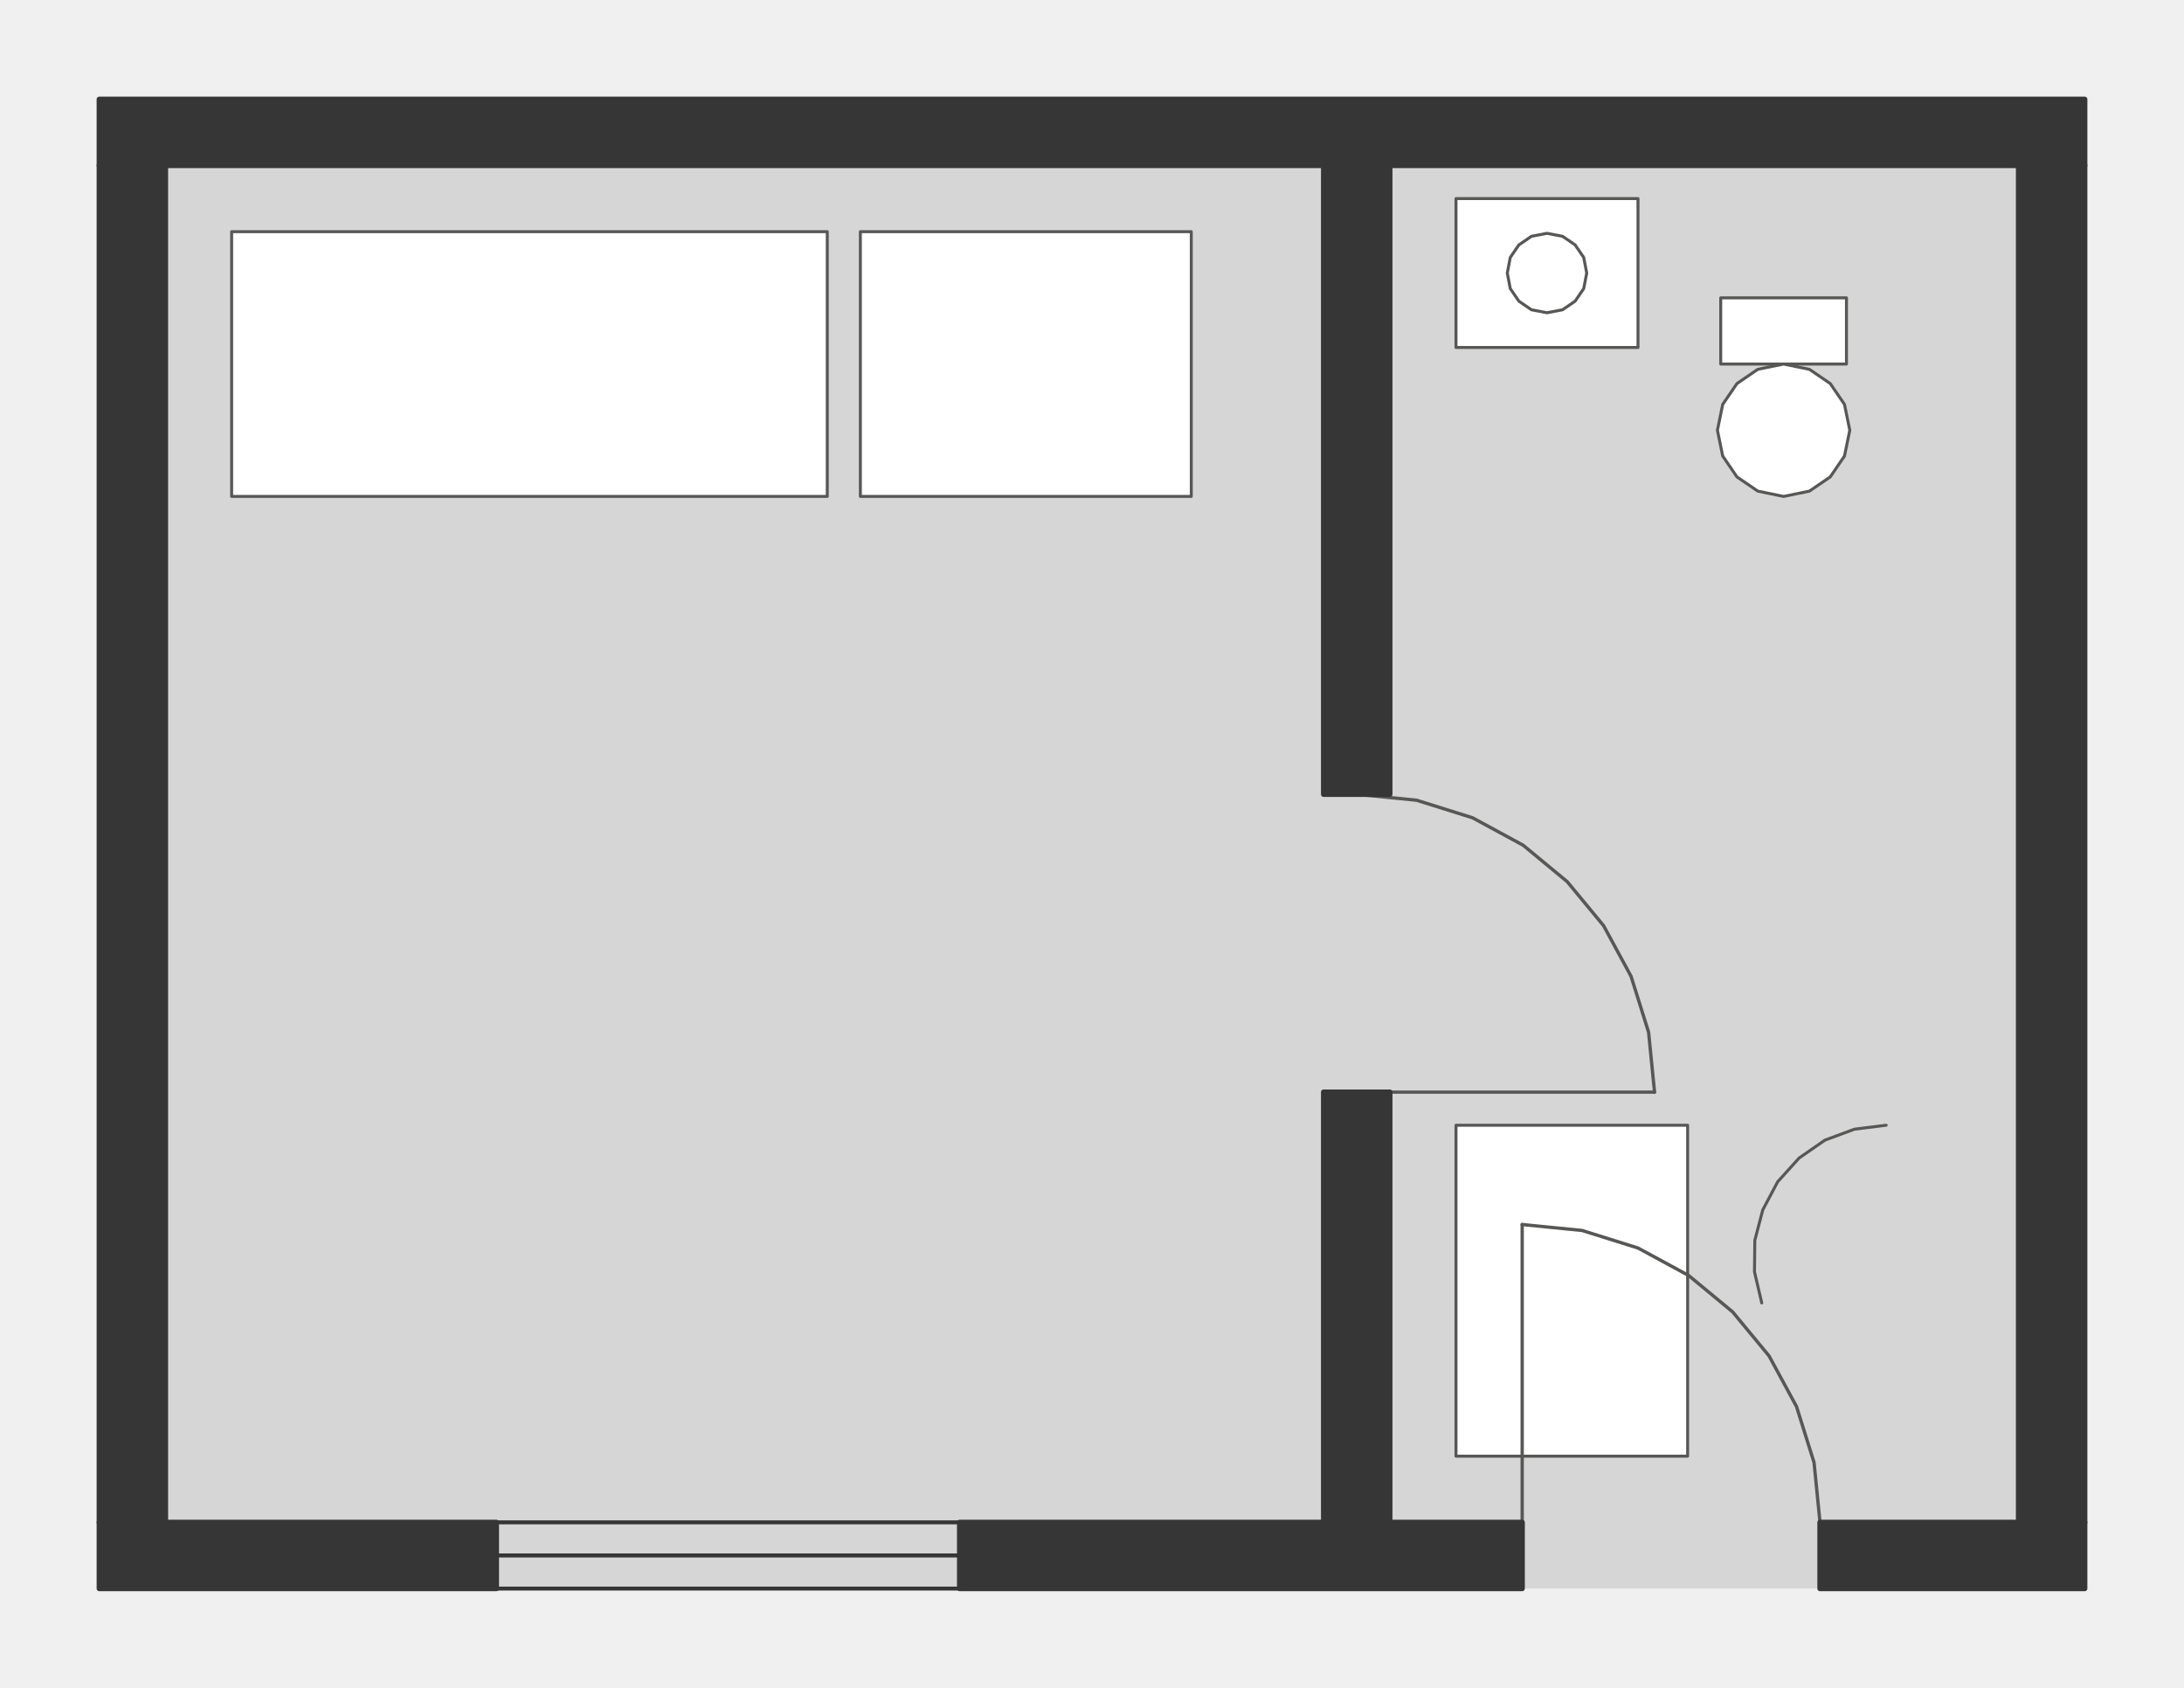
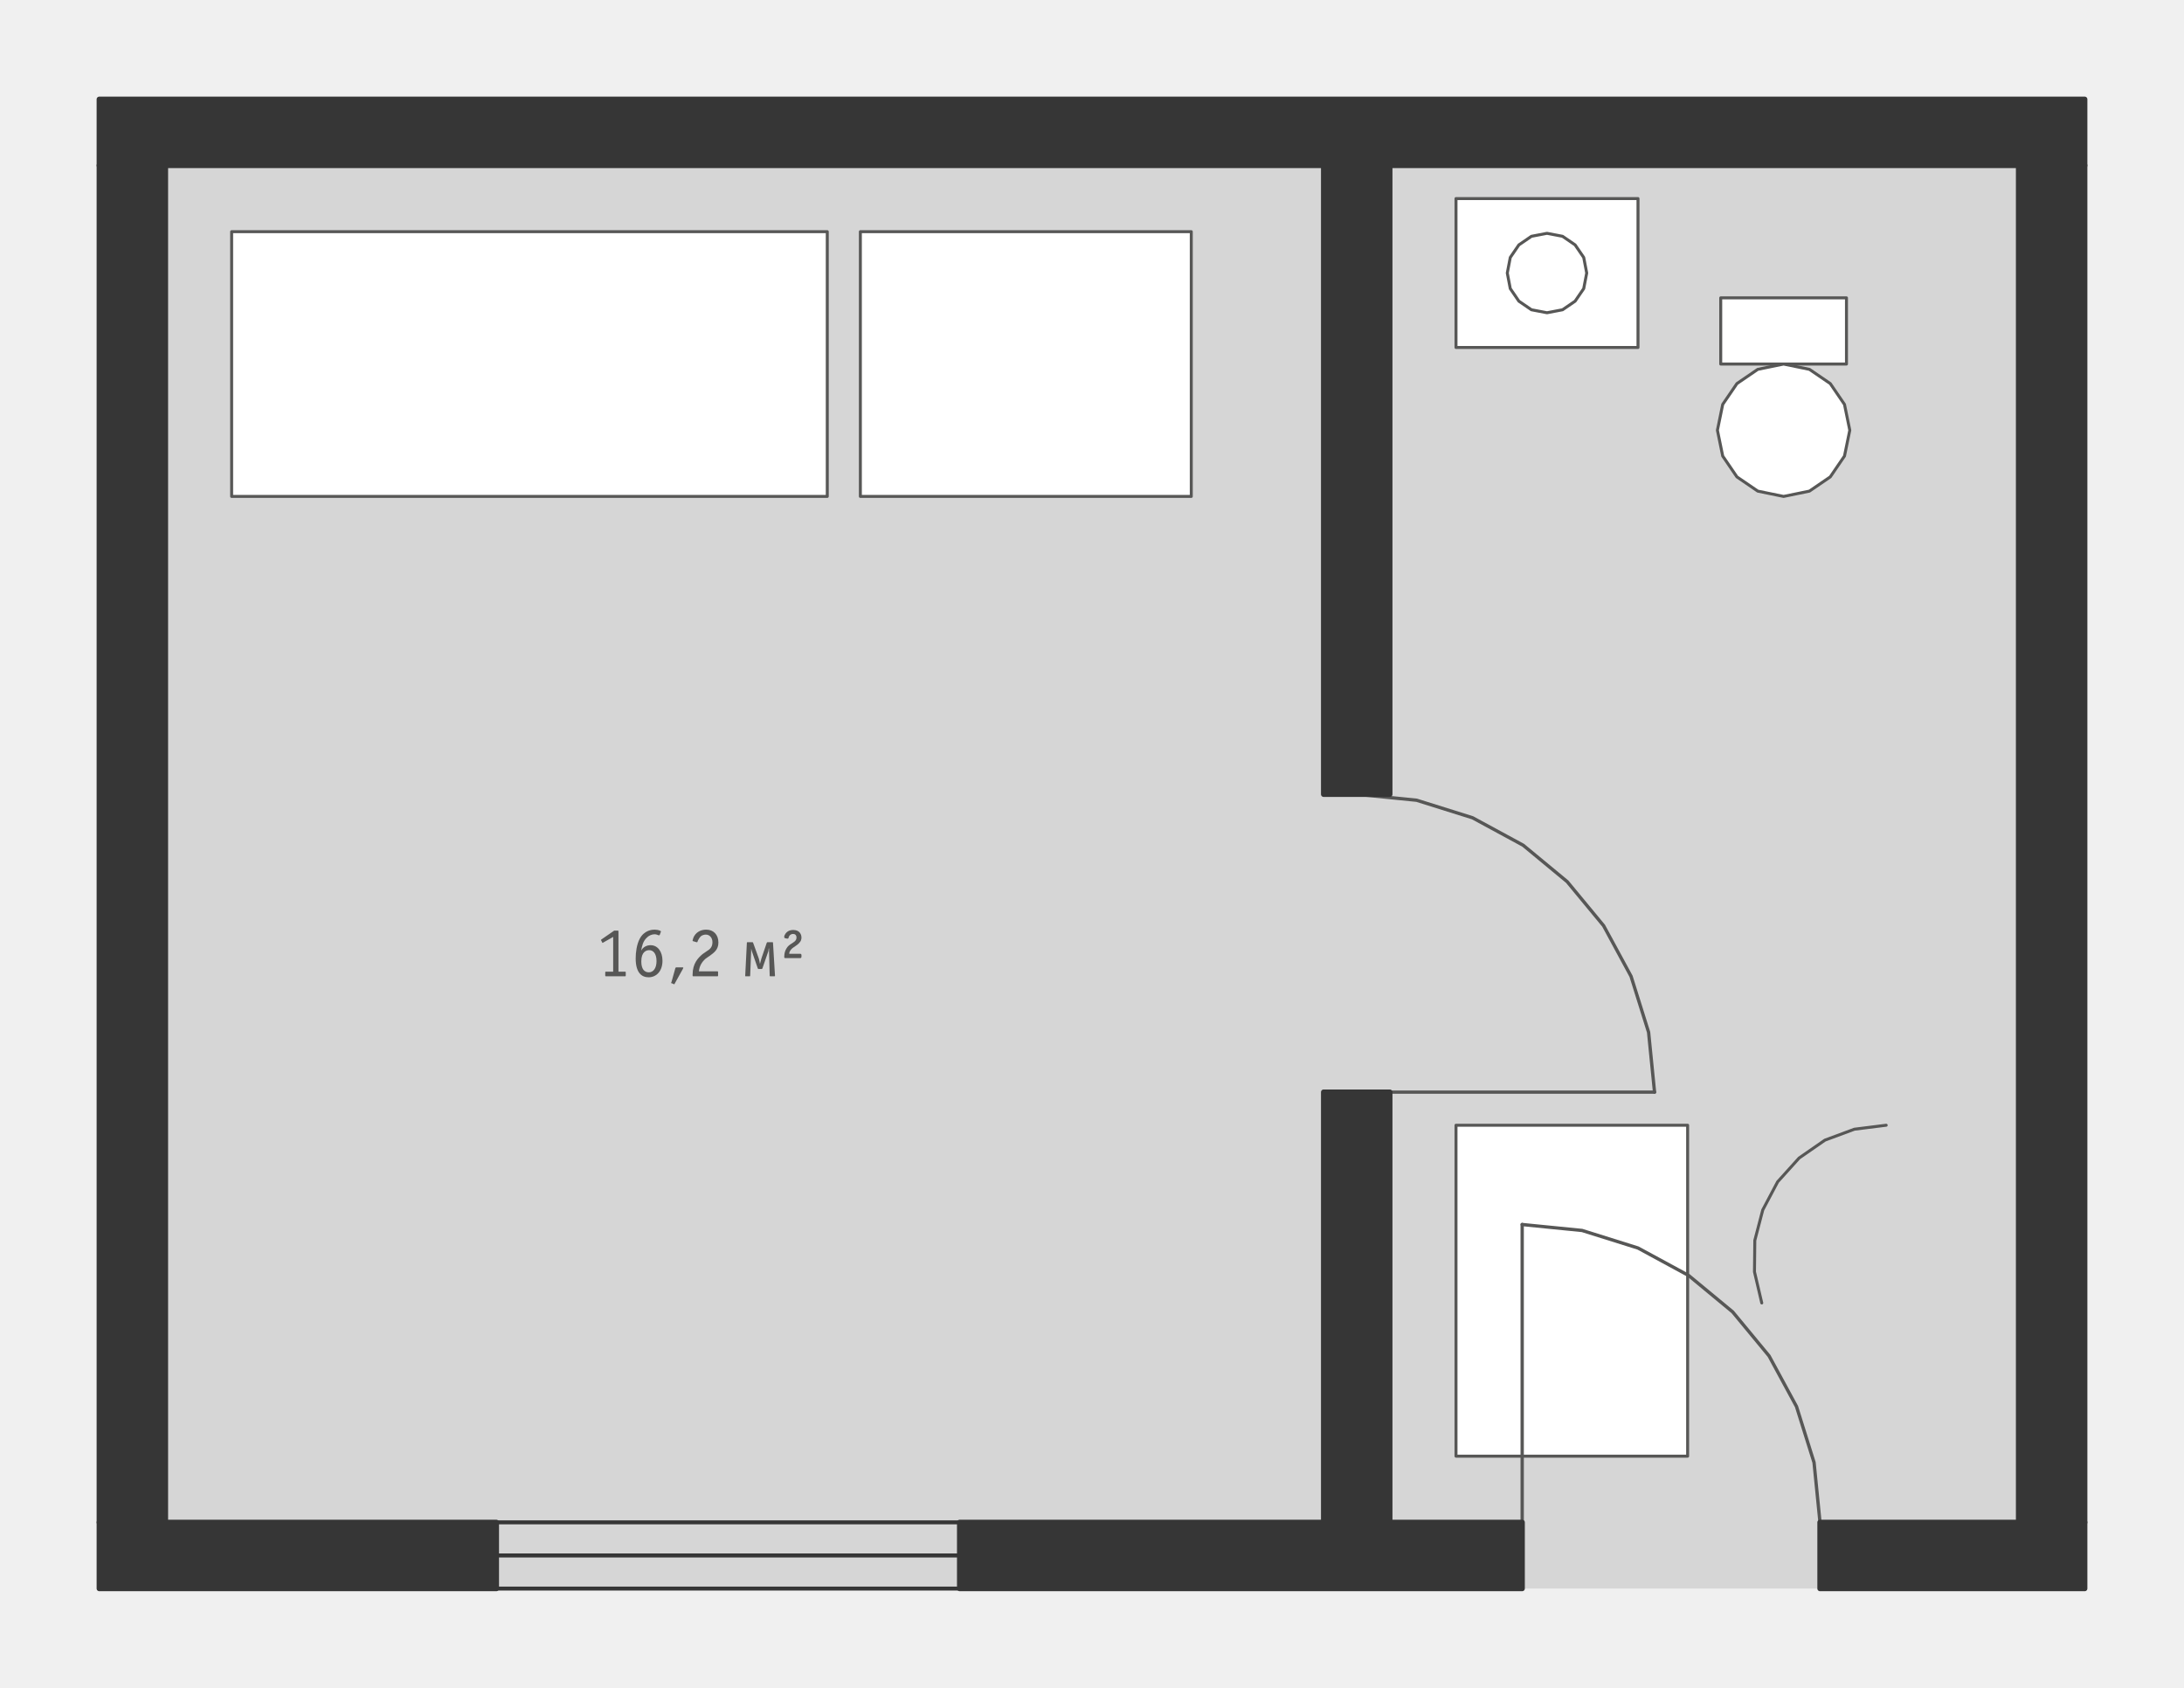
<svg xmlns="http://www.w3.org/2000/svg" width="66.00mm" height="51.00mm" viewBox="0 0 6600 5100" role="img" aria-label="План">
  <g id="plan">
    <g class="c-floor" fill="#D6D6D6" stroke="none">
-       <path d="M 300,300 L 6300,300 L 6300,4800 L 300,4800 L 300,300 Z" />
+       <path d="M 300,4800 L 300,300 L 6300,300 L 6300,4800 L 2960,4800 L 1500,4800 L 300,4800 Z" />
    </g>
    <g class="c-fixture" fill="#FFFFFF" stroke="#575756" stroke-width="9" stroke-linecap="round" stroke-linejoin="round">
      <path d="M 5200,1100 L 5580,1100 L 5580,900 L 5200,900 L 5200,1100 Z" />
      <path d="M 5590,1300 L 5574,1378 L 5531,1441 L 5468,1484 L 5390,1500 L 5312,1484 L 5249,1441 L 5206,1378 L 5190,1300 L 5206,1222 L 5249,1159 L 5312,1116 L 5390,1100 L 5468,1116 L 5531,1159 L 5574,1222 L 5590,1300 Z" />
      <path d="M 4400,1050 L 4950,1050 L 4950,600 L 4400,600 L 4400,1050 Z" />
      <path d="M 4795,825 L 4786,872 L 4760,910 L 4722,936 L 4675,945 L 4628,936 L 4590,910 L 4564,872 L 4555,825 L 4564,778 L 4590,740 L 4628,714 L 4675,705 L 4722,714 L 4760,740 L 4786,778 L 4795,825 Z" />
      <path d="M 4400,4400 L 5100,4400 L 5100,3400 L 4400,3400 L 4400,4400 Z" />
      <path d="M 700,1500 L 2500,1500 L 2500,700 L 700,700 L 700,1500 Z" />
      <path d="M 2600,1500 L 3600,1500 L 3600,700 L 2600,700 L 2600,1500 Z" />
    </g>
    <g class="c-fixture-open" fill="none" stroke="#575756" stroke-width="9" stroke-linecap="round" stroke-linejoin="round">
      <path d="M 5700,3400 L 5604,3412 L 5515,3445 L 5437,3499 L 5372,3571 L 5327,3656 L 5303,3748 L 5302,3843 L 5324,3937" />
    </g>
    <g class="c-window" fill="none" stroke="#363636" stroke-width="12" stroke-linecap="round" stroke-linejoin="round">
      <path d="M 1500,4800 L 2900,4800 L 2900,4600 L 1500,4600 L 1500,4800 Z" />
      <path d="M 1500,4700 L 2900,4700" />
    </g>
    <g class="c-door" fill="none" stroke="#575756" stroke-width="10" stroke-linecap="round" stroke-linejoin="round">
      <path d="M 4600,4600 L 4600,3700" />
      <path d="M 5500,4600 L 5482,4419 L 5429,4250 L 5346,4097 L 5236,3964 L 5103,3854 L 4950,3771 L 4781,3718 L 4600,3700" />
      <path d="M 4100,3300 L 5000,3300" />
      <path d="M 5000,3300 L 4982,3119 L 4929,2950 L 4846,2797 L 4736,2664 L 4603,2554 L 4450,2471 L 4281,2418 L 4100,2400" />
    </g>
    <g class="c-wall-fill" fill="#363636" stroke="none">
      <path d="M 300,4800 L 1500,4800 L 1500,4600 L 300,4600 L 300,4800 Z" />
      <path d="M 2900,4800 L 4600,4800 L 4600,4600 L 2900,4600 L 2900,4800 Z" />
      <path d="M 5500,4800 L 6300,4800 L 6300,4600 L 5500,4600 L 5500,4800 Z" />
      <path d="M 300,500 L 6300,500 L 6300,300 L 300,300 L 300,500 Z" />
      <path d="M 300,4600 L 500,4600 L 500,500 L 300,500 L 300,4600 Z" />
      <path d="M 6100,4600 L 6300,4600 L 6300,500 L 6100,500 L 6100,4600 Z" />
      <path d="M 4000,4600 L 4200,4600 L 4200,3300 L 4000,3300 L 4000,4600 Z" />
      <path d="M 4000,2400 L 4200,2400 L 4200,500 L 4000,500 L 4000,2400 Z" />
    </g>
    <g class="c-wall" fill="none" stroke="#363636" stroke-width="16" stroke-linecap="round" stroke-linejoin="round">
      <path d="M 300,4800 L 1500,4800 L 1500,4600 L 300,4600 L 300,4800 Z" />
      <path d="M 2900,4800 L 4600,4800 L 4600,4600 L 2900,4600 L 2900,4800 Z" />
      <path d="M 5500,4800 L 6300,4800 L 6300,4600 L 5500,4600 L 5500,4800 Z" />
      <path d="M 300,500 L 6300,500 L 6300,300 L 300,300 L 300,500 Z" />
      <path d="M 300,4600 L 500,4600 L 500,500 L 300,500 L 300,4600 Z" />
      <path d="M 6100,4600 L 6300,4600 L 6300,500 L 6100,500 L 6100,4600 Z" />
      <path d="M 4000,4600 L 4200,4600 L 4200,3300 L 4000,3300 L 4000,4600 Z" />
      <path d="M 4000,2400 L 4200,2400 L 4200,500 L 4000,500 L 4000,2400 Z" />
    </g>
+     <g class="c-numbers" fill="#575756" stroke="none">
+       <path d="M 1891,2939 C 1891,2937 1891,2936 1889,2936 L 1869,2936 L 1869,2815 C 1869,2813 1869,2812 1867,2812 L 1856,2812 L 1817,2839 C 1817,2839 1816,2840 1816,2841 C 1816,2841 1816,2841 1817,2842 L 1820,2848 C 1820,2848 1820,2849 1821,2849 C 1821,2849 1822,2849 1823,2848 L 1853,2831 L 1853,2936 L 1831,2936 C 1829,2936 1829,2937 1829,2939 L 1829,2947 C 1829,2950 1830,2950 1831,2950 L 1889,2950 C 1890,2950 1891,2950 1891,2947 Z M 1997,2816 C 1998,2814 1997,2813 1994,2812 C 1990,2810 1983,2809 1978,2809 C 1972,2809 1947,2810 1933,2837 C 1924,2854 1921,2878 1921,2896 C 1921,2939 1939,2953 1960,2953 C 1983,2953 2002,2935 2002,2903 C 2002,2876 1988,2856 1966,2856 C 1954,2856 1943,2862 1938,2872 L 1938,2872 L 1938,2870 C 1940,2861 1942,2844 1956,2832 C 1961,2827 1970,2823 1978,2823 C 1983,2823 1988,2825 1990,2826 C 1991,2826 1991,2826 1992,2826 C 1993,2826 1994,2825 1994,2824 Z M 1961,2938 C 1947,2938 1938,2928 1938,2905 C 1938,2876 1953,2871 1962,2871 C 1973,2871 1984,2880 1984,2904 C 1984,2926 1974,2938 1961,2938 Z M 2044,2923 C 2042,2923 2042,2924 2041,2925 L 2029,2968 C 2028,2969 2028,2969 2028,2970 C 2028,2971 2029,2971 2030,2971 L 2035,2973 C 2036,2974 2036,2974 2037,2974 C 2037,2974 2038,2974 2038,2974 C 2038,2973 2038,2973 2039,2972 L 2064,2927 C 2064,2925 2065,2925 2065,2924 C 2065,2923 2063,2923 2062,2923 Z M 2170,2938 C 2170,2936 2170,2935 2168,2935 L 2112,2935 C 2114,2918 2121,2907 2132,2897 C 2138,2893 2143,2889 2145,2888 C 2157,2879 2171,2870 2171,2848 C 2171,2824 2156,2809 2134,2809 C 2115,2809 2102,2819 2096,2832 C 2095,2835 2093,2840 2093,2842 C 2093,2844 2094,2844 2095,2844 L 2105,2847 C 2108,2848 2108,2845 2109,2842 C 2111,2838 2114,2833 2118,2829 C 2122,2826 2127,2824 2133,2824 C 2144,2824 2153,2833 2153,2847 C 2153,2863 2144,2869 2136,2874 C 2132,2877 2129,2879 2123,2883 C 2110,2894 2093,2911 2093,2945 L 2093,2947 C 2093,2949 2093,2950 2095,2950 L 2168,2950 C 2169,2950 2170,2950 2170,2947 Z M 2276,2849 C 2275,2847 2275,2847 2274,2847 L 2259,2847 C 2257,2847 2257,2848 2257,2849 L 2252,2948 C 2252,2949 2252,2950 2253,2950 L 2265,2950 C 2267,2950 2267,2949 2267,2948 L 2270,2874 C 2270,2871 2270,2870 2270,2866 L 2270,2866 C 2271,2871 2272,2873 2272,2874 L 2290,2926 C 2291,2928 2291,2928 2292,2928 L 2301,2928 C 2302,2928 2303,2928 2304,2926 L 2322,2874 C 2322,2872 2323,2870 2323,2866 L 2324,2866 C 2324,2870 2324,2872 2324,2874 L 2326,2948 C 2326,2949 2326,2950 2328,2950 L 2340,2950 C 2342,2950 2342,2949 2342,2948 L 2336,2849 C 2336,2847 2335,2847 2335,2847 L 2319,2847 C 2318,2847 2318,2848 2317,2849 L 2301,2896 C 2300,2900 2298,2907 2297,2911 L 2296,2911 C 2296,2907 2294,2900 2293,2896 Z M 2422,2886 C 2422,2882 2419,2882 2418,2882 L 2385,2882 C 2385,2874 2391,2868 2396,2864 L 2402,2860 C 2407,2856 2413,2853 2417,2847 C 2420,2844 2422,2839 2422,2833 C 2422,2824 2417,2810 2397,2810 C 2379,2810 2373,2822 2371,2826 L 2370,2829 C 2370,2830 2370,2831 2370,2832 C 2370,2834 2371,2834 2373,2835 L 2378,2836 C 2380,2836 2382,2837 2383,2834 L 2383,2833 C 2386,2824 2392,2822 2397,2822 C 2403,2822 2407,2826 2407,2833 C 2407,2840 2403,2843 2401,2845 L 2394,2850 C 2387,2854 2380,2859 2376,2867 C 2373,2872 2370,2880 2370,2891 L 2370,2892 C 2370,2893 2370,2895 2373,2895 L 2418,2895 C 2419,2895 2422,2895 2422,2891 Z" />
+     </g>
  </g>
</svg>
